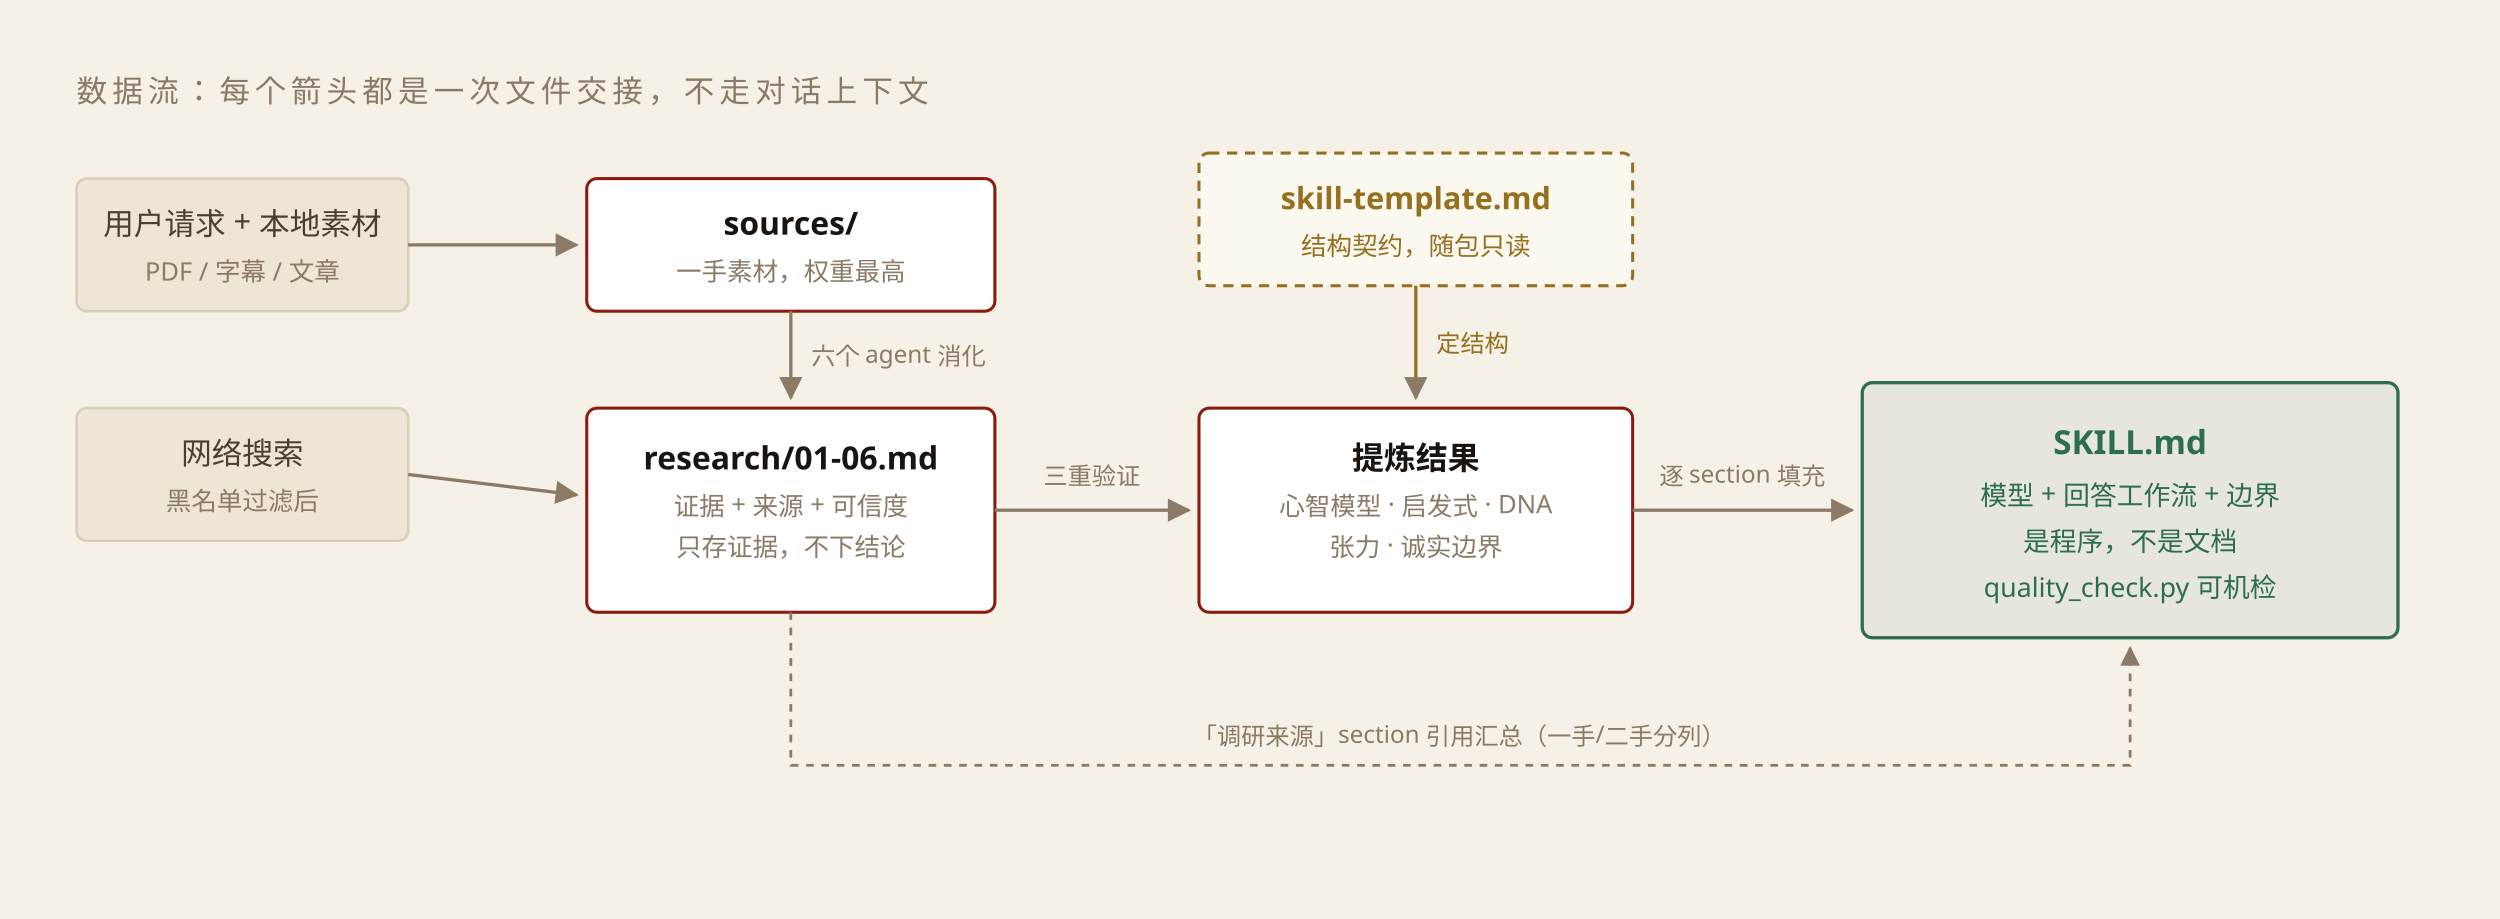
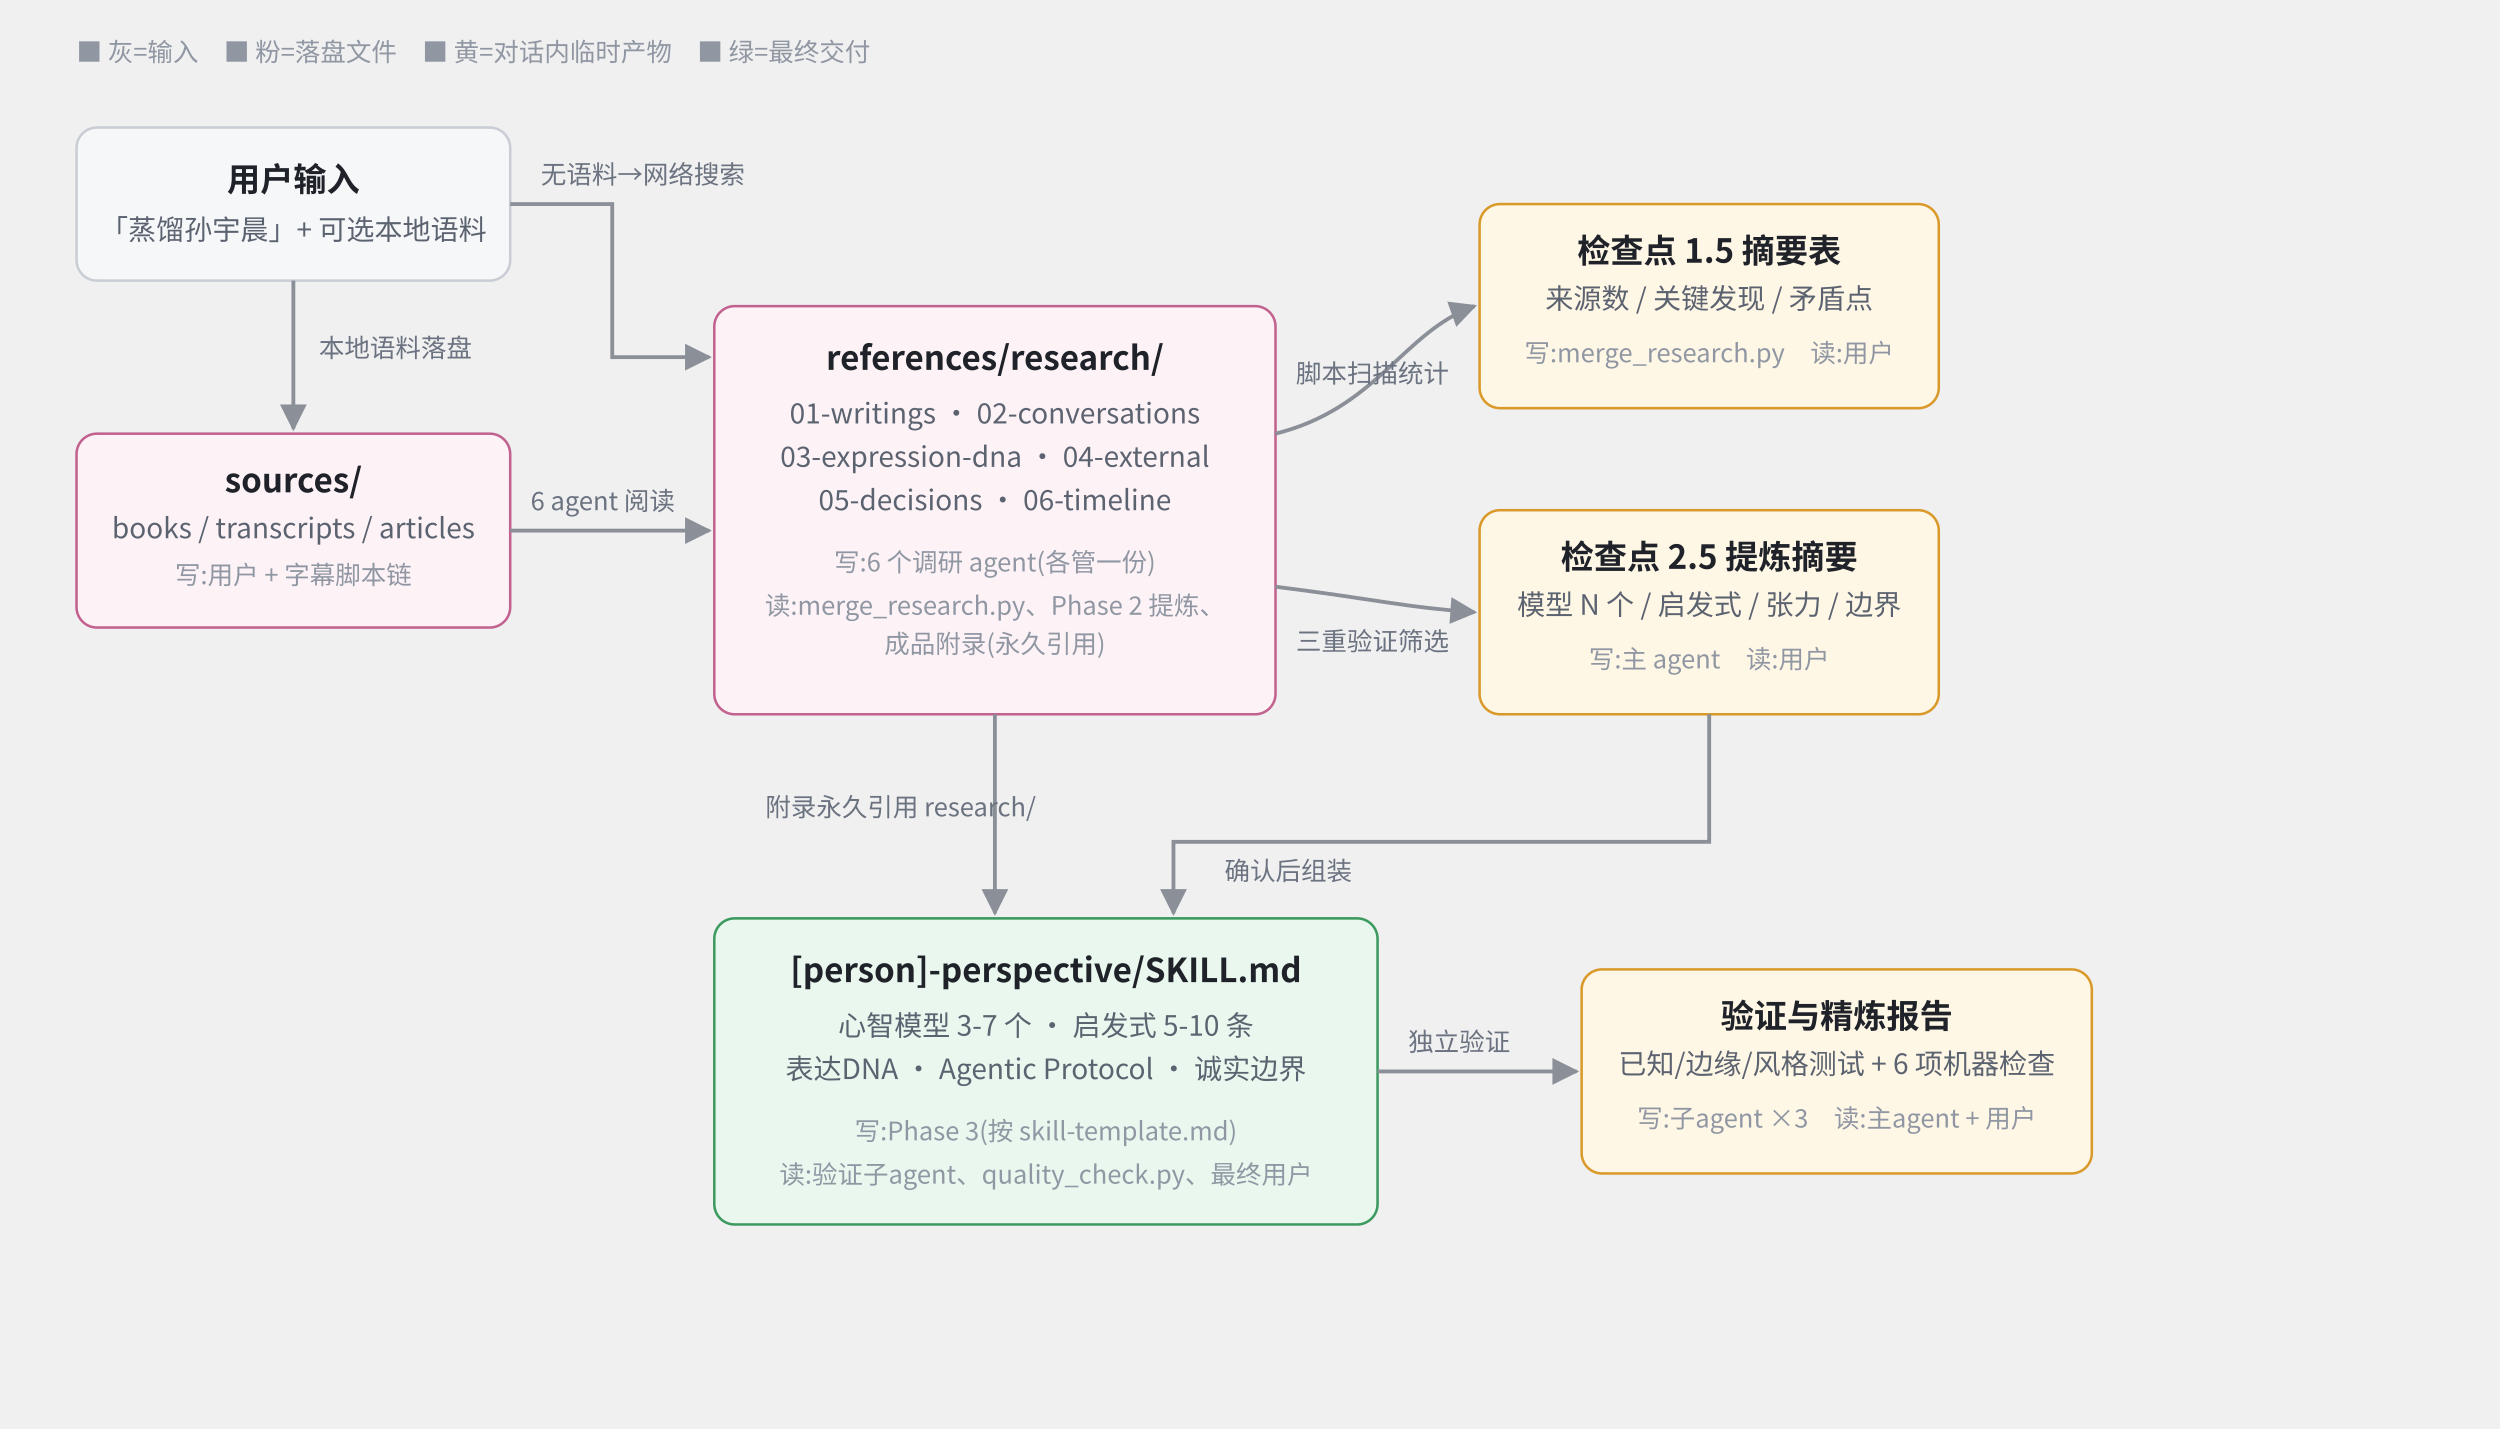
- <svg xmlns="http://www.w3.org/2000/svg" viewBox="0 0 980 360" font-family="'PingFang SC','Microsoft YaHei',sans-serif">
+ <svg xmlns="http://www.w3.org/2000/svg" viewBox="0 0 980 560" font-family="-apple-system, 'PingFang SC', 'Noto Sans CJK SC', sans-serif">
  <defs>
-     <marker id="darr" viewBox="0 0 10 10" refX="9" refY="5" markerWidth="7" markerHeight="7" orient="auto-start-reverse">
-       <path d="M0,0 L10,5 L0,10 z" fill="#8a7a66" />
+     <marker id="arrow2" viewBox="0 0 10 10" refX="9" refY="5" markerWidth="7" markerHeight="7" orient="auto-start-reverse">
+       <path d="M 0 0 L 10 5 L 0 10 z" fill="#8a8f98" />
    </marker>
  </defs>
-   <rect width="980" height="360" fill="#f6f1e6" />
-   <text x="30" y="40" font-size="12" fill="#8a7a66" letter-spacing="2">数据流：每个箭头都是一次文件交接，不走对话上下文</text>
-   <rect x="30" y="70" width="130" height="52" rx="4" fill="#ede6d4" stroke="#d8cdb6" />
-   <text x="95" y="92" text-anchor="middle" font-size="12" fill="#4a3f33">用户请求 + 本地素材</text>
-   <text x="95" y="110" text-anchor="middle" font-size="10" fill="#8a7a66">PDF / 字幕 / 文章</text>
-   <rect x="30" y="160" width="130" height="52" rx="4" fill="#ede6d4" stroke="#d8cdb6" />
-   <text x="95" y="182" text-anchor="middle" font-size="12" fill="#4a3f33">网络搜索</text>
-   <text x="95" y="200" text-anchor="middle" font-size="10" fill="#8a7a66">黑名单过滤后</text>
-   <rect x="230" y="70" width="160" height="52" rx="4" fill="#fff" stroke="#8a1c0f" stroke-width="1.2" />
-   <text x="310" y="92" text-anchor="middle" font-size="12.5" font-weight="600" fill="#1a1410">sources/</text>
-   <text x="310" y="110" text-anchor="middle" font-size="10" fill="#8a7a66">一手素材，权重最高</text>
-   <rect x="230" y="160" width="160" height="80" rx="4" fill="#fff" stroke="#8a1c0f" stroke-width="1.2" />
-   <text x="310" y="184" text-anchor="middle" font-size="12.5" font-weight="600" fill="#1a1410">research/01-06.md</text>
-   <text x="310" y="202" text-anchor="middle" font-size="10" fill="#8a7a66">证据 + 来源 + 可信度</text>
-   <text x="310" y="218" text-anchor="middle" font-size="10" fill="#8a7a66">只存证据，不下结论</text>
-   <rect x="470" y="160" width="170" height="80" rx="4" fill="#fff" stroke="#8a1c0f" stroke-width="1.2" />
-   <text x="555" y="184" text-anchor="middle" font-size="12.5" font-weight="600" fill="#1a1410">提炼结果</text>
-   <text x="555" y="202" text-anchor="middle" font-size="10" fill="#8a7a66">心智模型 · 启发式 · DNA</text>
-   <text x="555" y="218" text-anchor="middle" font-size="10" fill="#8a7a66">张力 · 诚实边界</text>
-   <rect x="470" y="60" width="170" height="52" rx="4" fill="#fbf8f0" stroke="#94701f" stroke-width="1.2" stroke-dasharray="4 3" />
-   <text x="555" y="82" text-anchor="middle" font-size="12" font-weight="600" fill="#94701f">skill-template.md</text>
-   <text x="555" y="100" text-anchor="middle" font-size="10" fill="#94701f">结构契约，随包只读</text>
-   <rect x="730" y="150" width="210" height="100" rx="4" fill="#2d6e4e" fill-opacity="0.08" stroke="#2d6e4e" stroke-width="1.3" />
-   <text x="835" y="178" text-anchor="middle" font-size="13" font-weight="600" fill="#2d6e4e">SKILL.md</text>
-   <text x="835" y="198" text-anchor="middle" font-size="10.5" fill="#2d6e4e">模型 + 回答工作流 + 边界</text>
-   <text x="835" y="216" text-anchor="middle" font-size="10.5" fill="#2d6e4e">是程序，不是文档</text>
-   <text x="835" y="234" text-anchor="middle" font-size="10.5" fill="#2d6e4e">quality_check.py 可机检</text>
-   <line x1="160" y1="96" x2="226" y2="96" stroke="#8a7a66" stroke-width="1.3" marker-end="url(#darr)" />
-   <line x1="160" y1="186" x2="226" y2="194" stroke="#8a7a66" stroke-width="1.3" marker-end="url(#darr)" />
-   <line x1="310" y1="122" x2="310" y2="156" stroke="#8a7a66" stroke-width="1.3" marker-end="url(#darr)" />
-   <text x="318" y="143" font-size="9.5" fill="#8a7a66">六个 agent 消化</text>
-   <line x1="390" y1="200" x2="466" y2="200" stroke="#8a7a66" stroke-width="1.3" marker-end="url(#darr)" />
-   <text x="428" y="190" text-anchor="middle" font-size="9.5" fill="#8a7a66">三重验证</text>
-   <line x1="555" y1="112" x2="555" y2="156" stroke="#94701f" stroke-width="1.3" marker-end="url(#darr)" />
-   <text x="563" y="138" font-size="9.5" fill="#94701f">定结构</text>
-   <line x1="640" y1="200" x2="726" y2="200" stroke="#8a7a66" stroke-width="1.3" marker-end="url(#darr)" />
-   <text x="683" y="190" text-anchor="middle" font-size="9.5" fill="#8a7a66">逐 section 填充</text>
-   <path d="M 310 240 L 310 300 L 835 300 L 835 254" fill="none" stroke="#8a7a66" stroke-width="1.1" stroke-dasharray="3 3" marker-end="url(#darr)" />
-   <text x="572" y="292" text-anchor="middle" font-size="9.5" fill="#8a7a66">「调研来源」section 引用汇总（一手/二手分列）</text>
+   <style>
+     .input { fill: #f6f7f9; stroke: #c9cdd4; }
+     .file { fill: #fdf3f7; stroke: #c2628f; }
+     .ephemeral { fill: #fff7e6; stroke: #d99a2b; }
+     .final { fill: #e9f7ef; stroke: #3d9a5f; }
+     .lbl { font-size: 13px; fill: #1f2329; font-weight: 600; }
+     .sub { font-size: 11px; fill: #5c6370; }
+     .who { font-size: 10px; fill: #9097a3; }
+     .edge { stroke: #8a8f98; stroke-width: 1.5; fill: none; marker-end: url(#arrow2); }
+     .elbl { font-size: 10px; fill: #6b7280; }
+   </style>
+   <text class="who" x="30" y="24">■ 灰=输入　■ 粉=落盘文件　■ 黄=对话内临时产物　■ 绿=最终交付</text>
+   <rect class="input" x="30" y="50" width="170" height="60" rx="8" />
+   <text class="lbl" x="115" y="75" text-anchor="middle">用户输入</text>
+   <text class="sub" x="115" y="94" text-anchor="middle">「蒸馏孙宇晨」+ 可选本地语料</text>
+   <rect class="file" x="30" y="170" width="170" height="76" rx="8" />
+   <text class="lbl" x="115" y="193" text-anchor="middle">sources/</text>
+   <text class="sub" x="115" y="211" text-anchor="middle">books / transcripts / articles</text>
+   <text class="who" x="115" y="229" text-anchor="middle">写:用户 + 字幕脚本链</text>
+   <rect class="file" x="280" y="120" width="220" height="160" rx="8" />
+   <text class="lbl" x="390" y="145" text-anchor="middle">references/research/</text>
+   <text class="sub" x="390" y="166" text-anchor="middle">01-writings · 02-conversations</text>
+   <text class="sub" x="390" y="183" text-anchor="middle">03-expression-dna · 04-external</text>
+   <text class="sub" x="390" y="200" text-anchor="middle">05-decisions · 06-timeline</text>
+   <text class="who" x="390" y="224" text-anchor="middle">写:6 个调研 agent(各管一份)</text>
+   <text class="who" x="390" y="241" text-anchor="middle">读:merge_research.py、Phase 2 提炼、</text>
+   <text class="who" x="390" y="256" text-anchor="middle">成品附录(永久引用)</text>
+   <rect class="ephemeral" x="580" y="80" width="180" height="80" rx="8" />
+   <text class="lbl" x="670" y="103" text-anchor="middle">检查点 1.5 摘要表</text>
+   <text class="sub" x="670" y="121" text-anchor="middle">来源数 / 关键发现 / 矛盾点</text>
+   <text class="who" x="670" y="142" text-anchor="middle">写:merge_research.py　读:用户</text>
+   <rect class="ephemeral" x="580" y="200" width="180" height="80" rx="8" />
+   <text class="lbl" x="670" y="223" text-anchor="middle">检查点 2.5 提炼摘要</text>
+   <text class="sub" x="670" y="241" text-anchor="middle">模型 N 个 / 启发式 / 张力 / 边界</text>
+   <text class="who" x="670" y="262" text-anchor="middle">写:主 agent　读:用户</text>
+   <rect class="final" x="280" y="360" width="260" height="120" rx="8" />
+   <text class="lbl" x="410" y="385" text-anchor="middle">[person]-perspective/SKILL.md</text>
+   <text class="sub" x="410" y="406" text-anchor="middle">心智模型 3-7 个 · 启发式 5-10 条</text>
+   <text class="sub" x="410" y="423" text-anchor="middle">表达DNA · Agentic Protocol · 诚实边界</text>
+   <text class="who" x="410" y="447" text-anchor="middle">写:Phase 3(按 skill-template.md)</text>
+   <text class="who" x="410" y="464" text-anchor="middle">读:验证子agent、quality_check.py、最终用户</text>
+   <rect class="ephemeral" x="620" y="380" width="200" height="80" rx="8" />
+   <text class="lbl" x="720" y="403" text-anchor="middle">验证与精炼报告</text>
+   <text class="sub" x="720" y="421" text-anchor="middle">已知/边缘/风格测试 + 6 项机器检查</text>
+   <text class="who" x="720" y="442" text-anchor="middle">写:子agent ×3　读:主agent + 用户</text>
+   <path class="edge" d="M115 110 V168" />
+   <text class="elbl" x="125" y="140">本地语料落盘</text>
+   <path class="edge" d="M200 208 H278" />
+   <text class="elbl" x="208" y="200">6 agent 阅读</text>
+   <path class="edge" d="M200 80 H240 V140 H278" />
+   <text class="elbl" x="212" y="72">无语料→网络搜索</text>
+   <path class="edge" d="M500 170 C 540 160, 550 130, 578 120" />
+   <text class="elbl" x="508" y="150">脚本扫描统计</text>
+   <path class="edge" d="M500 230 C 540 235, 550 238, 578 240" />
+   <text class="elbl" x="508" y="255">三重验证筛选</text>
+   <path class="edge" d="M670 280 V330 H460 V358" />
+   <text class="elbl" x="480" y="345">确认后组装</text>
+   <path class="edge" d="M540 420 H618" />
+   <text class="elbl" x="552" y="412">独立验证</text>
+   <path class="edge" d="M390 280 V358" />
+   <text class="elbl" x="300" y="320">附录永久引用 research/</text>
</svg>
